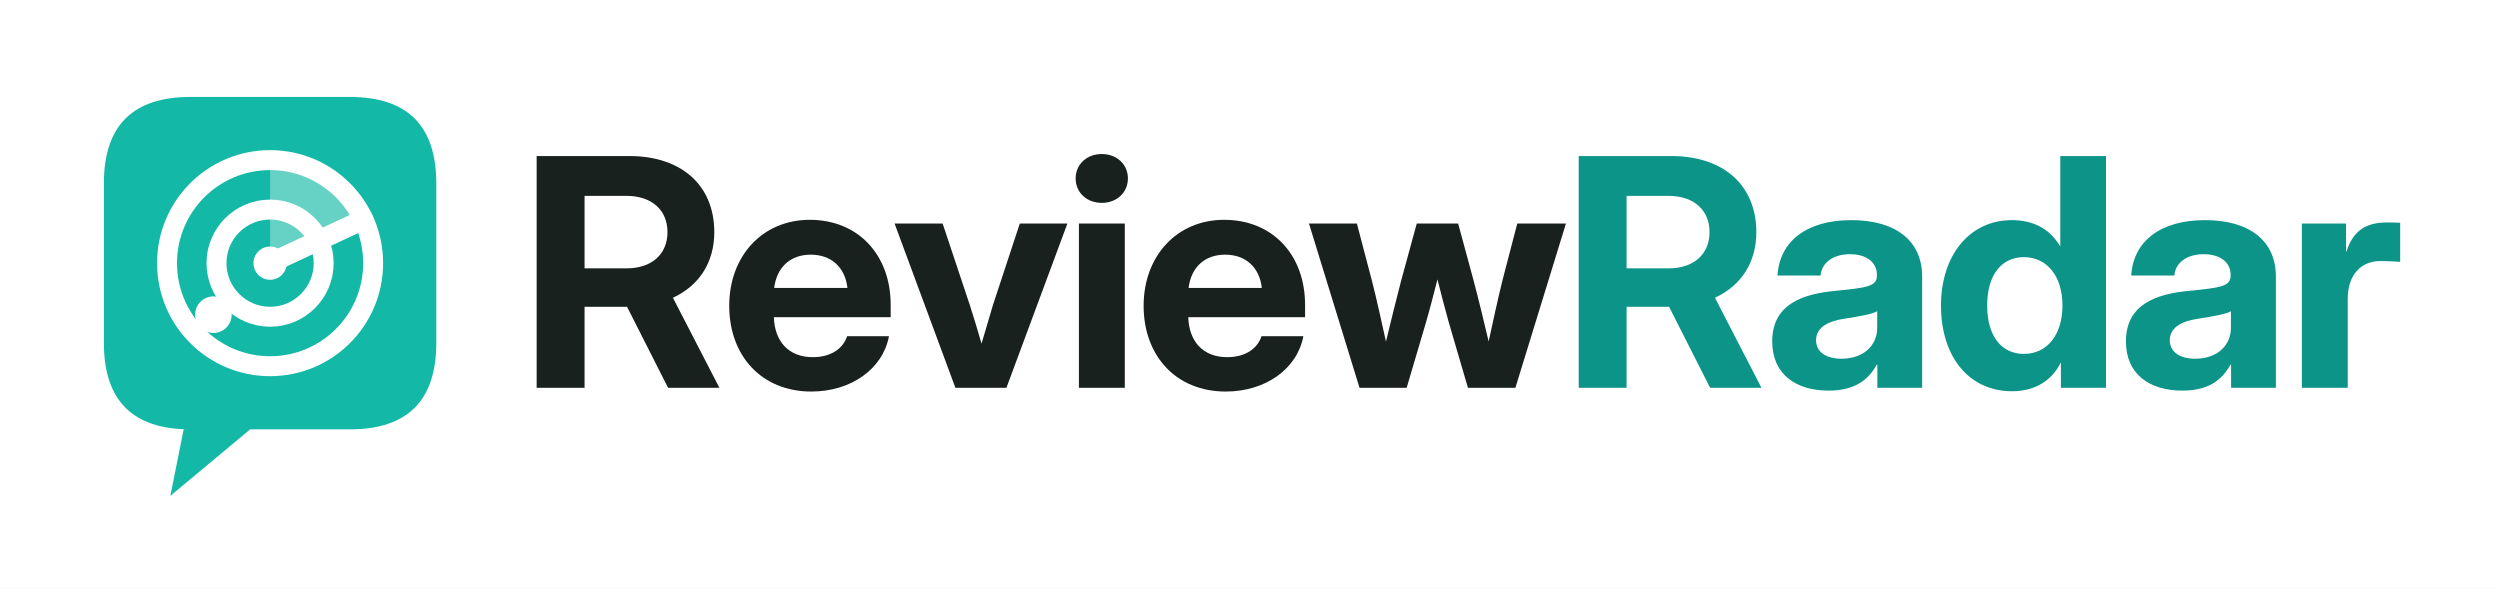
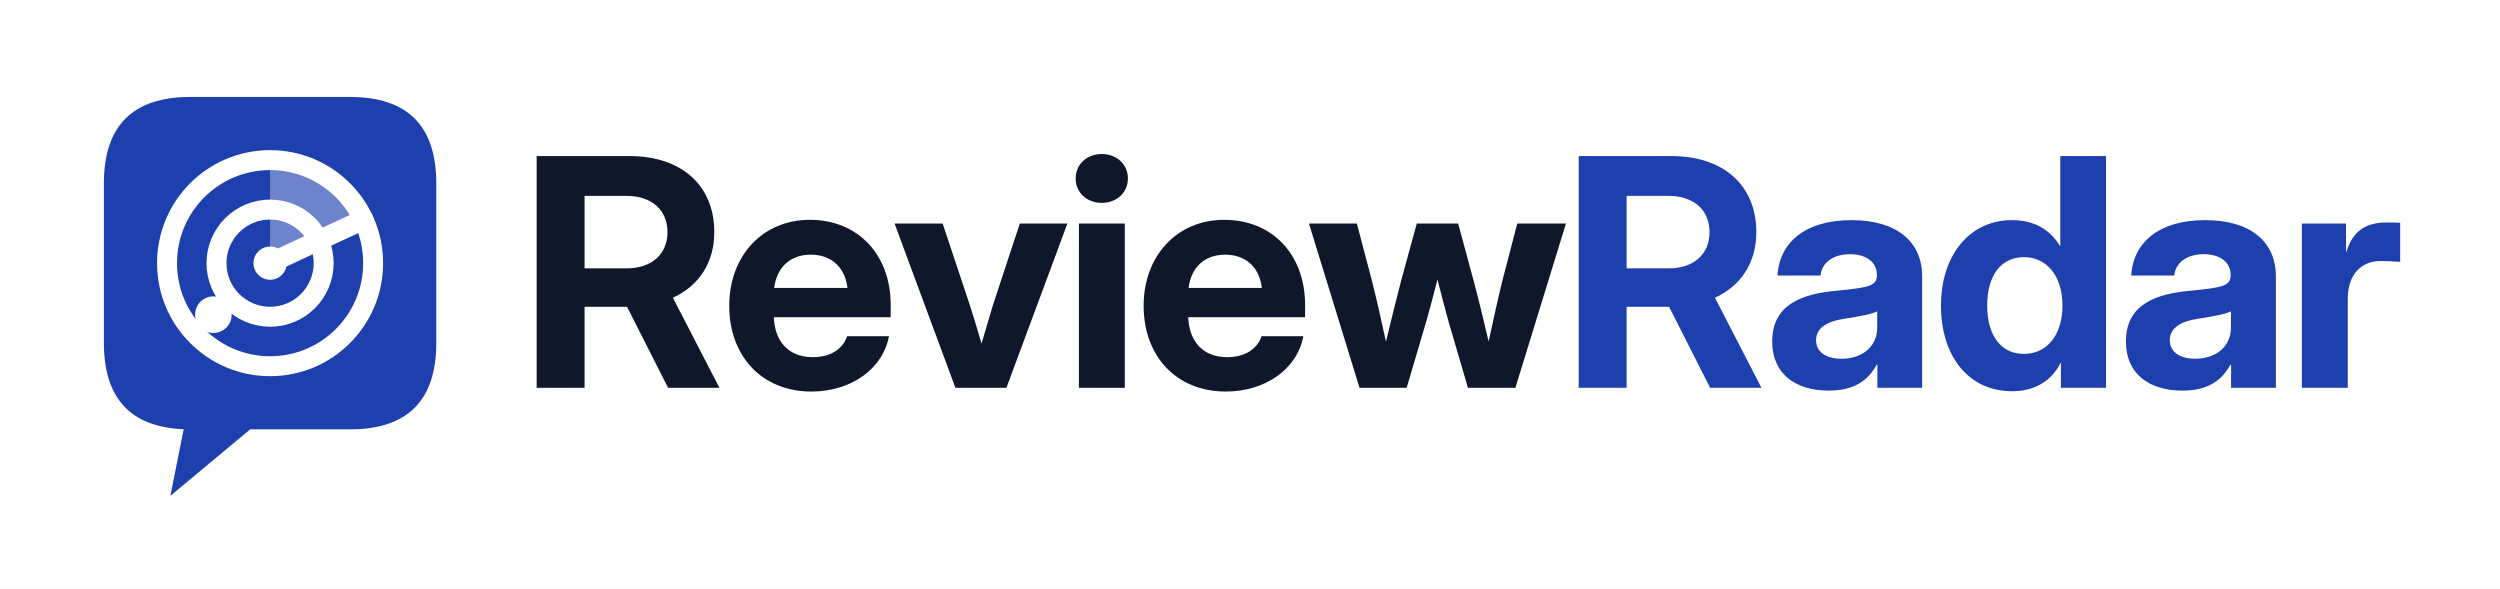
<svg xmlns="http://www.w3.org/2000/svg" viewBox="0 0 722 170" width="722" height="170">
  <rect width="722" height="170" fill="#ffffff" />
-   <path d="M54.96,28 H101.04 Q126,28 126,52.96 V99.04 Q126,124 101.04,124 H72.24 L49.2,143.2 L53.04,124 H54.96 Q30,124 30,99.04 V52.96 Q30,28 54.96,28 Z" fill="#14b8a6" />
+   <path d="M54.96,28 H101.04 Q126,28 126,52.96 V99.04 Q126,124 101.04,124 H72.24 L49.2,143.2 L53.04,124 H54.96 Q30,124 30,99.04 V52.96 Q30,28 54.96,28 Z" fill="#1E40AF" />
  <path d="M78.0,76.0 L78.00,46.24 A29.76,29.76 0 0 1 104.97,63.42 Z" fill="#ffffff" opacity=".35" />
  <circle cx="78.0" cy="76.0" r="29.76" fill="none" stroke="#ffffff" stroke-width="5.76" />
  <circle cx="78.0" cy="76.0" r="15.475" fill="none" stroke="#ffffff" stroke-width="5.76" />
  <line x1="78.0" y1="76.0" x2="104.97" y2="63.42" stroke="#ffffff" stroke-width="5.76" stroke-linecap="round" />
  <circle cx="78.0" cy="76.0" r="4.8" fill="#ffffff" />
  <circle cx="61.63" cy="90.88" r="5.28" fill="#ffffff" />
-   <path d="M154.986 112.0H168.822V88.596H180.951C180.996 88.596 181.041 88.596 181.086 88.596L192.945 112.0H207.77L194.338 85.99C201.84 82.531 206.287 75.883 206.287 67.033C206.287 53.557 196.854 45.066 181.76 45.066H154.986ZM168.822 77.5V56.566H180.906C188.229 56.566 192.766 60.654 192.766 67.033C192.766 73.412 188.229 77.5 180.951 77.5ZM234.32 113.078C245.82 113.078 254.984 106.52 256.736 97.086H244.652C243.439 100.77 239.89 103.15 234.724 103.15C227.762 103.15 223.719 98.613 223.494 91.605H257.23V88.057C257.23 73.592 247.842 63.484 233.871 63.484C220.26 63.484 210.601 73.861 210.601 88.326C210.601 102.746 219.945 113.078 234.32 113.078ZM223.584 83.16C224.303 77.23 228.211 73.547 234.14 73.547C240.115 73.547 244.068 77.23 244.742 83.16ZM275.92 112.0H290.654L308.263 64.562H294.517L286.791 88.012C285.668 91.74 284.545 95.514 283.466 99.242C282.388 95.514 281.265 91.74 280.052 88.012L272.236 64.562H258.355ZM311.589 112.0H324.841V64.562H311.589ZM318.193 58.588C322.55 58.588 325.74 55.578 325.74 51.535C325.74 47.492 322.55 44.482 318.193 44.482C313.835 44.482 310.646 47.492 310.646 51.535C310.646 55.578 313.835 58.588 318.193 58.588ZM353.997 113.078C365.497 113.078 374.661 106.52 376.413 97.086H364.329C363.117 100.77 359.568 103.15 354.402 103.15C347.439 103.15 343.396 98.613 343.171 91.605H376.908V88.057C376.908 73.592 367.519 63.484 353.548 63.484C339.937 63.484 330.279 73.861 330.279 88.326C330.279 102.746 339.622 113.078 353.997 113.078ZM343.261 83.16C343.98 77.23 347.888 73.547 353.818 73.547C359.792 73.547 363.745 77.23 364.419 83.16ZM392.632 112.0H406.243L411.814 93.133C412.982 89.135 414.06 84.912 415.138 80.689C416.216 84.912 417.294 89.135 418.417 93.133L423.943 112.0H437.644L452.243 64.562H438.183L433.87 81.139C432.478 86.754 431.22 92.729 429.917 98.613C428.525 92.729 427.087 86.709 425.605 81.139L421.113 64.562H409.163L404.626 81.139C403.144 86.754 401.706 92.773 400.269 98.658C398.966 92.773 397.663 86.754 396.226 81.139L391.868 64.562H378.032Z" fill="#18211d" />
-   <path d="M455.929 112.0H469.765V88.596H481.894C481.939 88.596 481.983 88.596 482.028 88.596L493.888 112.0H508.712L495.28 85.99C502.782 82.531 507.23 75.883 507.23 67.033C507.23 53.557 497.796 45.066 482.702 45.066H455.929ZM469.765 77.5V56.566H481.849C489.171 56.566 493.708 60.654 493.708 67.033C493.708 73.412 489.171 77.5 481.894 77.5ZM528.12 112.809C535.397 112.809 539.485 109.934 542.001 105.307H542.181V112.0H555.118V79.836C555.118 69.684 547.661 63.574 534.679 63.574C521.651 63.574 513.925 69.773 513.341 79.566H525.784C526.099 75.928 529.333 73.412 534.274 73.412C539.126 73.412 542.046 75.838 542.046 79.342V79.656C542.046 82.711 538.991 83.115 530.321 83.969C520.438 84.867 511.813 87.922 511.813 98.613C511.813 108.092 518.641 112.809 528.12 112.809ZM531.804 103.6C527.356 103.6 524.481 101.623 524.481 98.254C524.481 94.48 528.075 92.729 532.612 92.055C536.88 91.381 540.608 90.752 542.136 89.898V94.66C542.136 99.781 538.183 103.6 531.804 103.6ZM581.085 112.988C587.329 112.988 592.405 110.248 595.145 104.723H595.19V112.0H608.217V45.066H595.01V71.121H594.966C591.911 66.0 587.149 63.574 580.995 63.574C568.866 63.574 560.555 73.682 560.555 88.236C560.555 103.105 568.686 112.988 581.085 112.988ZM584.499 102.207C578.075 102.207 573.897 97.131 573.897 88.236C573.897 79.342 578.075 74.266 584.499 74.266C591.192 74.266 595.639 79.791 595.639 88.236C595.639 96.727 591.192 102.207 584.499 102.207ZM630.276 112.809C637.553 112.809 641.641 109.934 644.157 105.307H644.336V112.0H657.274V79.836C657.274 69.684 649.817 63.574 636.835 63.574C623.807 63.574 616.081 69.773 615.497 79.566H627.94C628.254 75.928 631.489 73.412 636.43 73.412C641.282 73.412 644.202 75.838 644.202 79.342V79.656C644.202 82.711 641.147 83.115 632.477 83.969C622.594 84.867 613.969 87.922 613.969 98.613C613.969 108.092 620.797 112.809 630.276 112.809ZM633.96 103.6C629.512 103.6 626.637 101.623 626.637 98.254C626.637 94.48 630.231 92.729 634.768 92.055C639.036 91.381 642.764 90.752 644.292 89.898V94.66C644.292 99.781 640.338 103.6 633.96 103.6ZM664.778 112.0H678.03V86.305C678.03 79.162 682.028 75.389 687.463 75.389C689.709 75.389 692.18 75.568 693.168 75.613V64.338C692.09 64.293 690.787 64.248 689.26 64.248C683.016 64.248 679.422 66.943 677.67 72.648H677.536V64.562H664.778Z" fill="#0d9488" />
+   <path d="M154.986 112.0H168.822V88.596H180.951C180.996 88.596 181.041 88.596 181.086 88.596L192.945 112.0H207.77L194.338 85.99C201.84 82.531 206.287 75.883 206.287 67.033C206.287 53.557 196.854 45.066 181.76 45.066H154.986ZM168.822 77.5V56.566H180.906C188.229 56.566 192.766 60.654 192.766 67.033C192.766 73.412 188.229 77.5 180.951 77.5ZM234.32 113.078C245.82 113.078 254.984 106.52 256.736 97.086H244.652C243.439 100.77 239.89 103.15 234.724 103.15C227.762 103.15 223.719 98.613 223.494 91.605H257.23V88.057C257.23 73.592 247.842 63.484 233.871 63.484C220.26 63.484 210.601 73.861 210.601 88.326C210.601 102.746 219.945 113.078 234.32 113.078ZM223.584 83.16C224.303 77.23 228.211 73.547 234.14 73.547C240.115 73.547 244.068 77.23 244.742 83.16ZM275.92 112.0H290.654L308.263 64.562H294.517L286.791 88.012C285.668 91.74 284.545 95.514 283.466 99.242C282.388 95.514 281.265 91.74 280.052 88.012L272.236 64.562H258.355ZM311.589 112.0H324.841V64.562H311.589ZM318.193 58.588C322.55 58.588 325.74 55.578 325.74 51.535C325.74 47.492 322.55 44.482 318.193 44.482C313.835 44.482 310.646 47.492 310.646 51.535C310.646 55.578 313.835 58.588 318.193 58.588ZM353.997 113.078C365.497 113.078 374.661 106.52 376.413 97.086H364.329C363.117 100.77 359.568 103.15 354.402 103.15C347.439 103.15 343.396 98.613 343.171 91.605H376.908V88.057C376.908 73.592 367.519 63.484 353.548 63.484C339.937 63.484 330.279 73.861 330.279 88.326C330.279 102.746 339.622 113.078 353.997 113.078ZM343.261 83.16C343.98 77.23 347.888 73.547 353.818 73.547C359.792 73.547 363.745 77.23 364.419 83.16ZM392.632 112.0H406.243L411.814 93.133C412.982 89.135 414.06 84.912 415.138 80.689C416.216 84.912 417.294 89.135 418.417 93.133L423.943 112.0H437.644L452.243 64.562H438.183L433.87 81.139C432.478 86.754 431.22 92.729 429.917 98.613C428.525 92.729 427.087 86.709 425.605 81.139L421.113 64.562H409.163L404.626 81.139C403.144 86.754 401.706 92.773 400.269 98.658C398.966 92.773 397.663 86.754 396.226 81.139L391.868 64.562H378.032Z" fill="#0F172A" />
+   <path d="M455.929 112.0H469.765V88.596H481.894C481.939 88.596 481.983 88.596 482.028 88.596L493.888 112.0H508.712L495.28 85.99C502.782 82.531 507.23 75.883 507.23 67.033C507.23 53.557 497.796 45.066 482.702 45.066H455.929ZM469.765 77.5V56.566H481.849C489.171 56.566 493.708 60.654 493.708 67.033C493.708 73.412 489.171 77.5 481.894 77.5ZM528.12 112.809C535.397 112.809 539.485 109.934 542.001 105.307H542.181V112.0H555.118V79.836C555.118 69.684 547.661 63.574 534.679 63.574C521.651 63.574 513.925 69.773 513.341 79.566H525.784C526.099 75.928 529.333 73.412 534.274 73.412C539.126 73.412 542.046 75.838 542.046 79.342V79.656C542.046 82.711 538.991 83.115 530.321 83.969C520.438 84.867 511.813 87.922 511.813 98.613C511.813 108.092 518.641 112.809 528.12 112.809ZM531.804 103.6C527.356 103.6 524.481 101.623 524.481 98.254C524.481 94.48 528.075 92.729 532.612 92.055C536.88 91.381 540.608 90.752 542.136 89.898V94.66C542.136 99.781 538.183 103.6 531.804 103.6ZM581.085 112.988C587.329 112.988 592.405 110.248 595.145 104.723H595.19V112.0H608.217V45.066H595.01V71.121H594.966C591.911 66.0 587.149 63.574 580.995 63.574C568.866 63.574 560.555 73.682 560.555 88.236C560.555 103.105 568.686 112.988 581.085 112.988ZM584.499 102.207C578.075 102.207 573.897 97.131 573.897 88.236C573.897 79.342 578.075 74.266 584.499 74.266C591.192 74.266 595.639 79.791 595.639 88.236C595.639 96.727 591.192 102.207 584.499 102.207ZM630.276 112.809C637.553 112.809 641.641 109.934 644.157 105.307H644.336V112.0H657.274V79.836C657.274 69.684 649.817 63.574 636.835 63.574C623.807 63.574 616.081 69.773 615.497 79.566H627.94C628.254 75.928 631.489 73.412 636.43 73.412C641.282 73.412 644.202 75.838 644.202 79.342V79.656C644.202 82.711 641.147 83.115 632.477 83.969C622.594 84.867 613.969 87.922 613.969 98.613C613.969 108.092 620.797 112.809 630.276 112.809ZM633.96 103.6C629.512 103.6 626.637 101.623 626.637 98.254C626.637 94.48 630.231 92.729 634.768 92.055C639.036 91.381 642.764 90.752 644.292 89.898V94.66C644.292 99.781 640.338 103.6 633.96 103.6ZM664.778 112.0H678.03V86.305C678.03 79.162 682.028 75.389 687.463 75.389C689.709 75.389 692.18 75.568 693.168 75.613V64.338C692.09 64.293 690.787 64.248 689.26 64.248C683.016 64.248 679.422 66.943 677.67 72.648H677.536V64.562H664.778Z" fill="#1E40AF" />
</svg>
